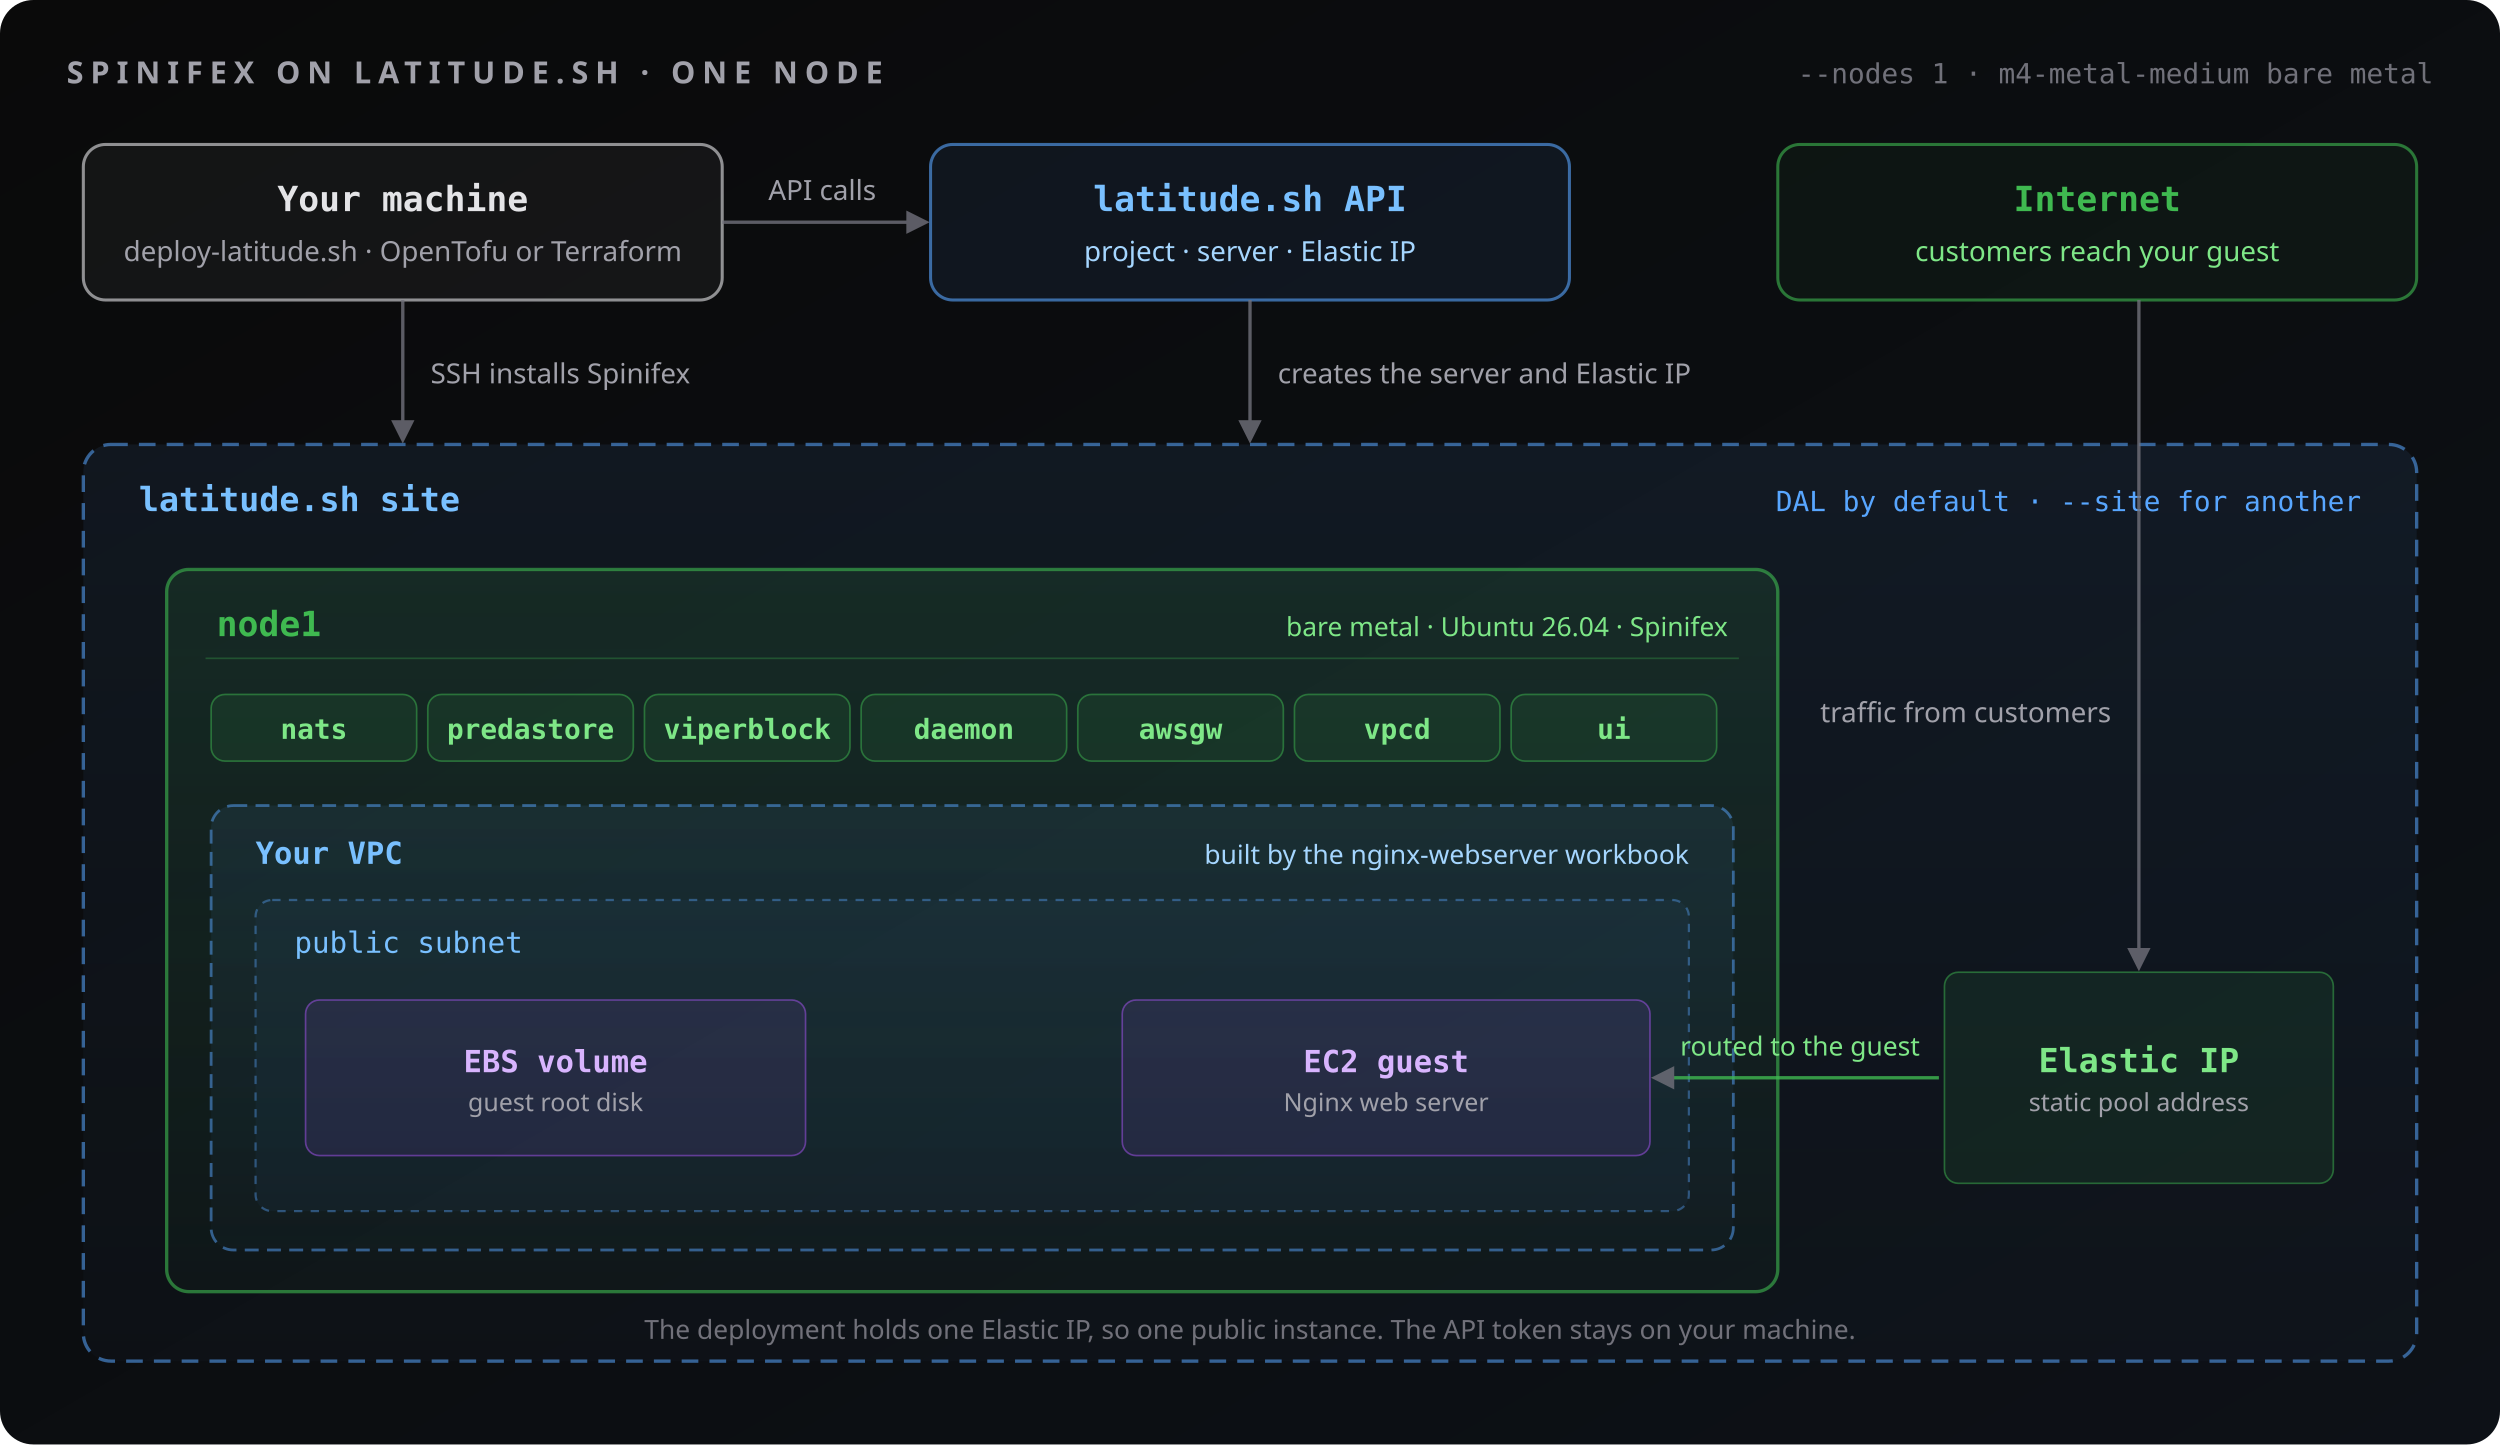
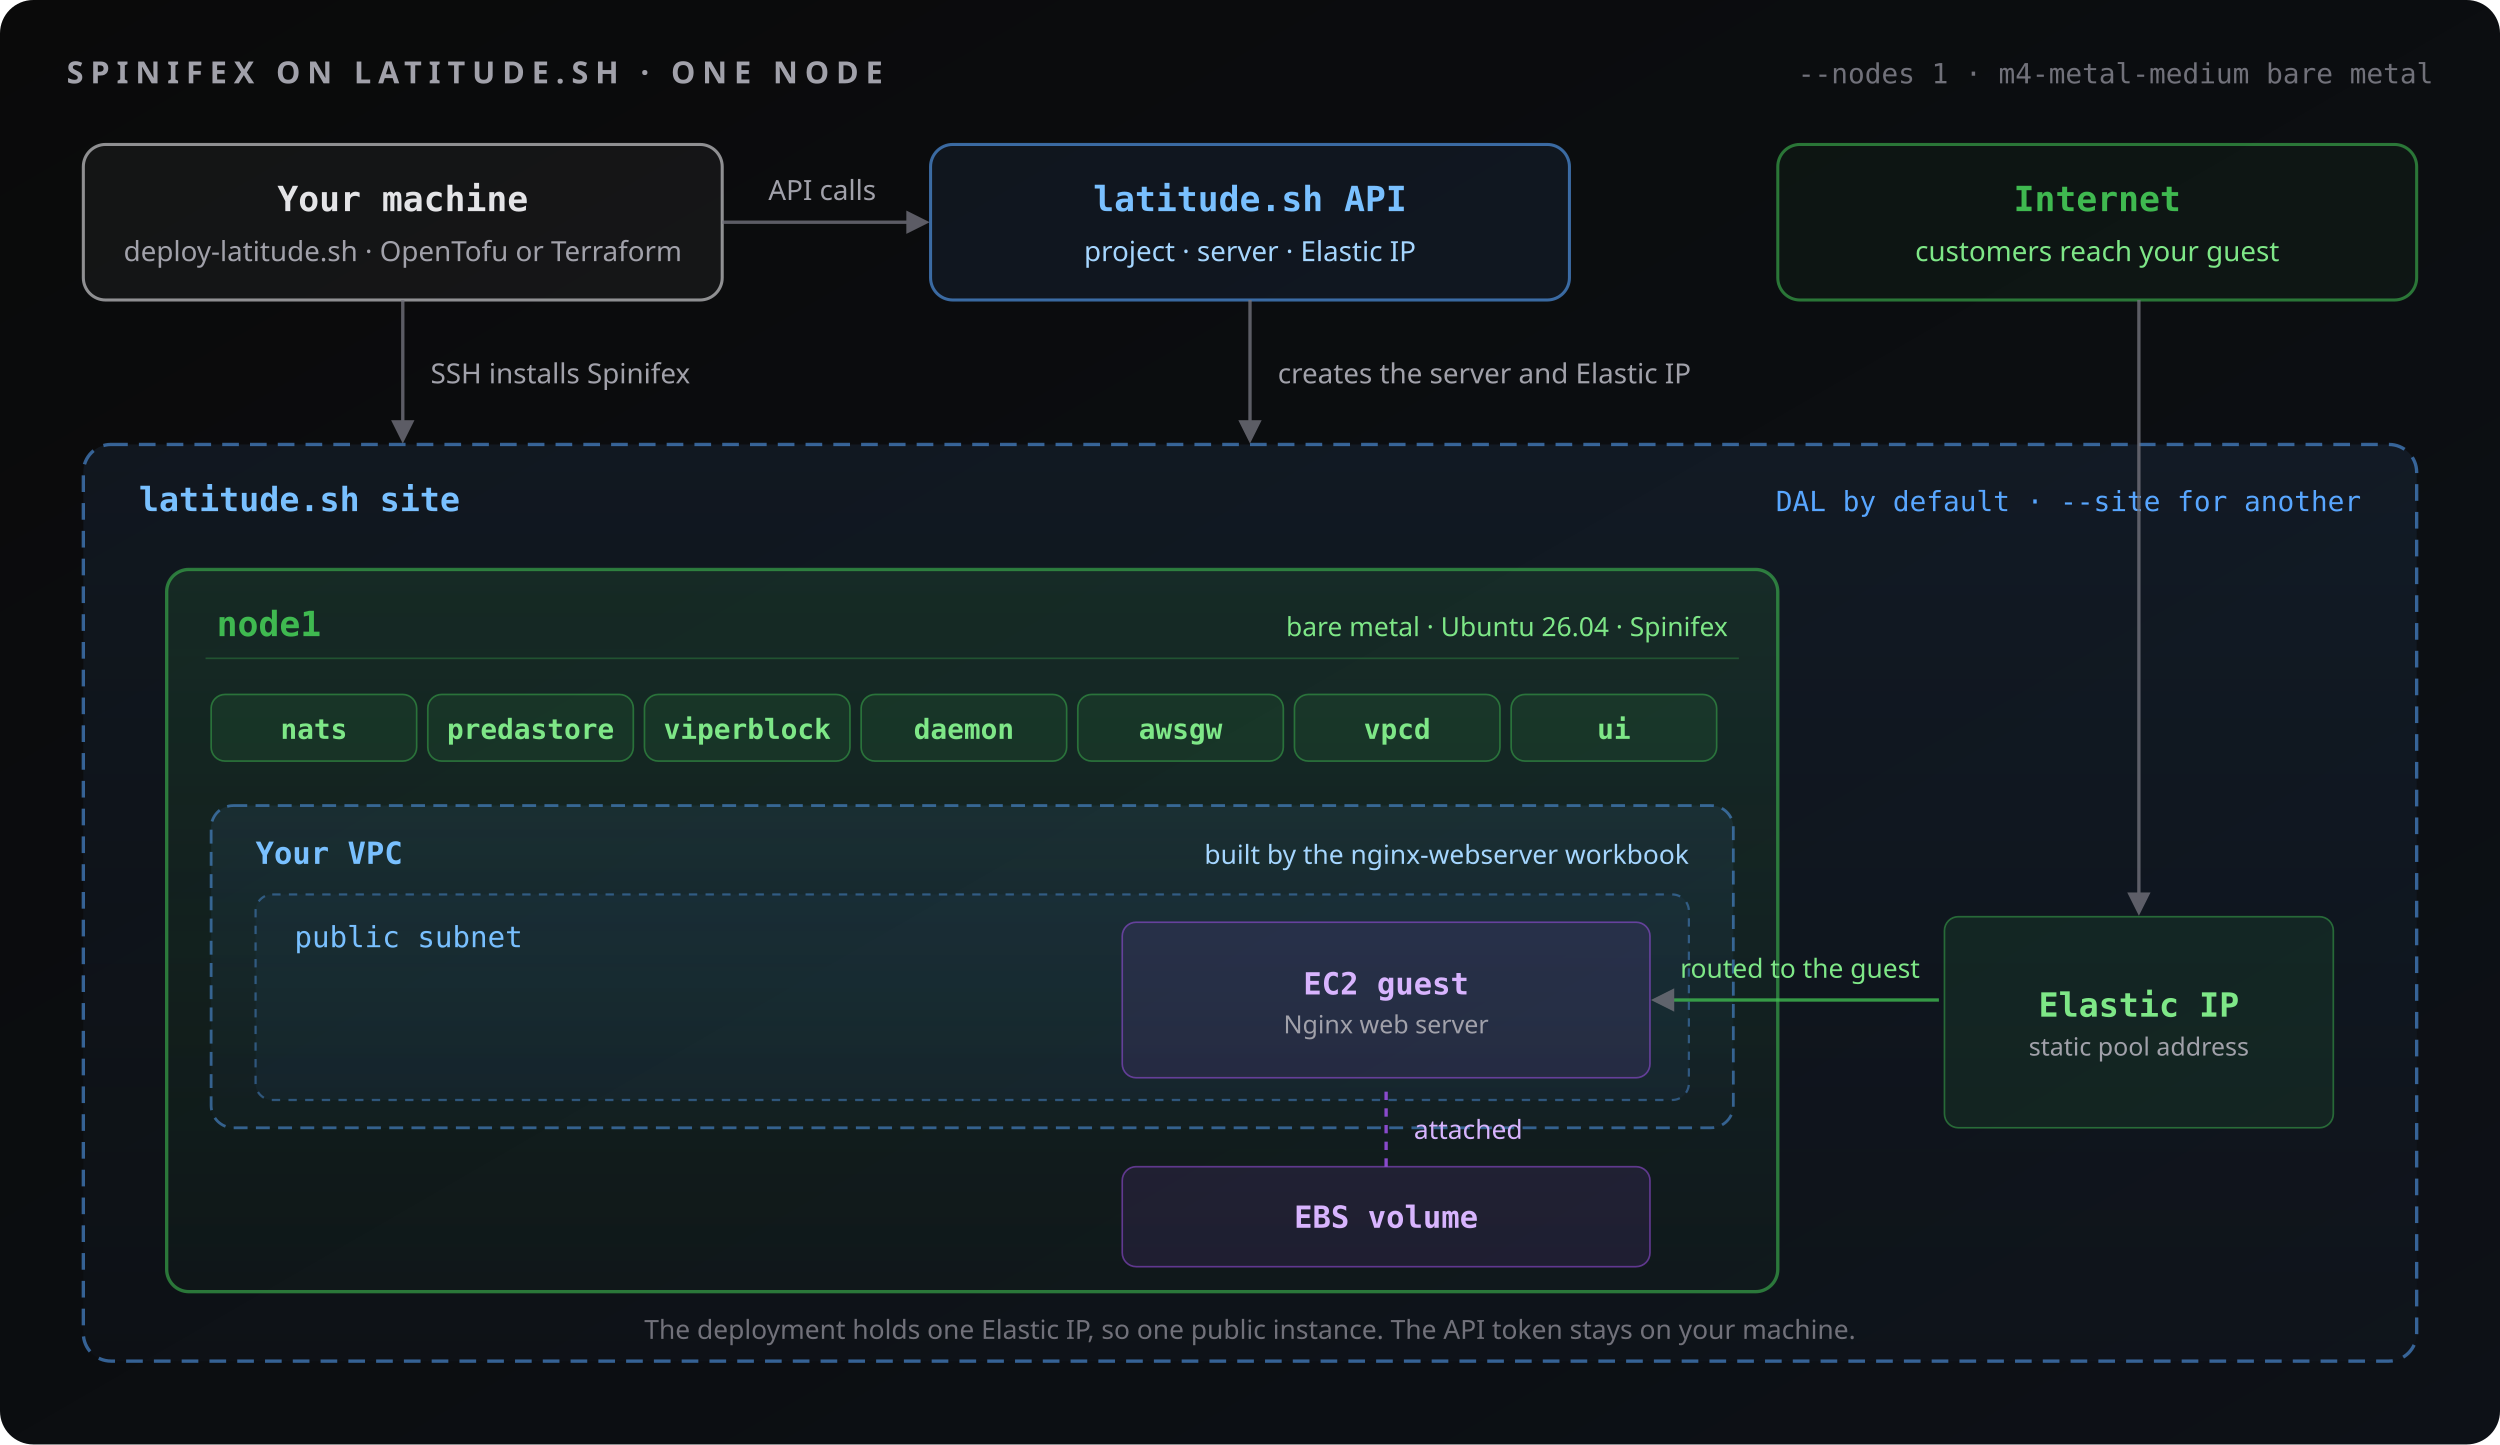
<svg xmlns="http://www.w3.org/2000/svg" width="900" height="520" viewBox="0 0 900 520">
  <defs>
    <linearGradient id="bg" x1="0%" y1="0%" x2="100%" y2="100%">
      <stop offset="0%" style="stop-color:#0a0a0a" />
      <stop offset="100%" style="stop-color:#0d1117" />
    </linearGradient>
    <linearGradient id="vpc-grad" x1="0%" y1="0%" x2="0%" y2="100%">
      <stop offset="0%" style="stop-color:#58a6ff14" />
      <stop offset="100%" style="stop-color:#58a6ff05" />
    </linearGradient>
    <linearGradient id="node-grad" x1="0%" y1="0%" x2="0%" y2="100%">
      <stop offset="0%" style="stop-color:#3fb9501f" />
      <stop offset="100%" style="stop-color:#3fb95008" />
    </linearGradient>
    <linearGradient id="svc-grad" x1="0%" y1="0%" x2="0%" y2="100%">
      <stop offset="0%" style="stop-color:#a855f71f" />
      <stop offset="100%" style="stop-color:#a855f708" />
    </linearGradient>
    <marker id="arrow" viewBox="0 0 10 10" refX="8" refY="5" markerWidth="7" markerHeight="7" orient="auto-start-reverse">
      <path d="M0,0 L10,5 L0,10 z" fill="#71717a" />
    </marker>
  </defs>
  <rect width="900" height="520" fill="url(#bg)" rx="12" />
  <text x="24" y="30" font-family="'Segoe UI', system-ui, sans-serif" font-size="11" fill="#a1a1aa" letter-spacing="2.5" font-weight="600">SPINIFEX ON LATITUDE.SH · ONE NODE</text>
  <text x="876" y="30" font-family="'SF Mono', ui-monospace, monospace" font-size="10" fill="#71717a" text-anchor="end">--nodes 1 · m4-metal-medium bare metal</text>
  <rect x="30" y="52" width="230" height="56" rx="8" fill="#e4e4e70d" stroke="#e4e4e7" stroke-width="1.1" stroke-opacity="0.6" />
  <text x="145.0" y="76" font-family="'SF Mono', ui-monospace, monospace" font-size="12.5" fill="#e4e4e7" text-anchor="middle" font-weight="700">Your machine</text>
  <text x="145.0" y="94" font-family="'Segoe UI', system-ui, sans-serif" font-size="10" fill="#a1a1aa" text-anchor="middle">deploy-latitude.sh · OpenTofu or Terraform</text>
  <rect x="335" y="52" width="230" height="56" rx="8" fill="#58a6ff12" stroke="#58a6ff" stroke-width="1.1" stroke-opacity="0.6" />
  <text x="450.0" y="76" font-family="'SF Mono', ui-monospace, monospace" font-size="12.5" fill="#79c0ff" text-anchor="middle" font-weight="700">latitude.sh API</text>
  <text x="450.0" y="94" font-family="'Segoe UI', system-ui, sans-serif" font-size="10" fill="#a5d6ff" text-anchor="middle">project · server · Elastic IP</text>
  <rect x="640" y="52" width="230" height="56" rx="8" fill="#3fb9500d" stroke="#3fb950" stroke-width="1.1" stroke-opacity="0.6" />
  <text x="755.0" y="76" font-family="'SF Mono', ui-monospace, monospace" font-size="12.5" fill="#3fb950" text-anchor="middle" font-weight="700">Internet</text>
  <text x="755.0" y="94" font-family="'Segoe UI', system-ui, sans-serif" font-size="10" fill="#7ee787" text-anchor="middle">customers reach your guest</text>
  <line x1="260" y1="80" x2="333" y2="80" stroke="#71717a" stroke-width="1.2" opacity="0.8" marker-end="url(#arrow)" />
  <text x="296" y="72" font-family="'Segoe UI', system-ui, sans-serif" font-size="10" fill="#a1a1aa" text-anchor="middle">API calls</text>
  <rect x="30" y="160" width="840" height="330" rx="10" fill="url(#vpc-grad)" stroke="#58a6ff" stroke-width="1.2" stroke-opacity="0.55" stroke-dasharray="6,4" />
  <text x="50" y="184" font-family="'SF Mono', ui-monospace, monospace" font-size="12" fill="#79c0ff" font-weight="700">latitude.sh site</text>
  <text x="850" y="184" font-family="'SF Mono', ui-monospace, monospace" font-size="10" fill="#58a6ff" text-anchor="end">DAL by default · --site for another</text>
  <line x1="145" y1="108" x2="145" y2="158" stroke="#71717a" stroke-width="1.2" opacity="0.8" marker-end="url(#arrow)" />
  <text x="155" y="138" font-family="'Segoe UI', system-ui, sans-serif" font-size="10" fill="#a1a1aa" text-anchor="start">SSH installs Spinifex</text>
  <line x1="450" y1="108" x2="450" y2="158" stroke="#71717a" stroke-width="1.2" opacity="0.8" marker-end="url(#arrow)" />
  <text x="460" y="138" font-family="'Segoe UI', system-ui, sans-serif" font-size="10" fill="#a1a1aa" text-anchor="start">creates the server and Elastic IP</text>
  <rect x="60" y="205" width="580" height="260" rx="8" fill="url(#node-grad)" stroke="#3fb950" stroke-width="1.2" stroke-opacity="0.6" />
  <text x="78" y="229" font-family="'SF Mono', ui-monospace, monospace" font-size="12.5" fill="#3fb950" font-weight="700">node1</text>
  <text x="622" y="229" font-family="'Segoe UI', system-ui, sans-serif" font-size="9.5" fill="#7ee787" text-anchor="end">bare metal · Ubuntu 26.04 · Spinifex</text>
  <line x1="74" y1="237" x2="626" y2="237" stroke="#3fb950" stroke-opacity="0.3" stroke-width="0.6" />
  <rect x="76" y="250" width="74" height="24" rx="5" fill="#3fb9501a" stroke="#3fb950" stroke-opacity="0.5" stroke-width="0.6" />
  <text x="113.0" y="266.0" font-family="'SF Mono', ui-monospace, monospace" font-size="10" fill="#7ee787" text-anchor="middle" font-weight="700">nats</text>
  <rect x="154" y="250" width="74" height="24" rx="5" fill="#3fb9501a" stroke="#3fb950" stroke-opacity="0.5" stroke-width="0.6" />
  <text x="191.0" y="266.0" font-family="'SF Mono', ui-monospace, monospace" font-size="10" fill="#7ee787" text-anchor="middle" font-weight="700">predastore</text>
  <rect x="232" y="250" width="74" height="24" rx="5" fill="#3fb9501a" stroke="#3fb950" stroke-opacity="0.5" stroke-width="0.6" />
  <text x="269.0" y="266.0" font-family="'SF Mono', ui-monospace, monospace" font-size="10" fill="#7ee787" text-anchor="middle" font-weight="700">viperblock</text>
  <rect x="310" y="250" width="74" height="24" rx="5" fill="#3fb9501a" stroke="#3fb950" stroke-opacity="0.5" stroke-width="0.6" />
  <text x="347.0" y="266.0" font-family="'SF Mono', ui-monospace, monospace" font-size="10" fill="#7ee787" text-anchor="middle" font-weight="700">daemon</text>
  <rect x="388" y="250" width="74" height="24" rx="5" fill="#3fb9501a" stroke="#3fb950" stroke-opacity="0.5" stroke-width="0.6" />
  <text x="425.0" y="266.0" font-family="'SF Mono', ui-monospace, monospace" font-size="10" fill="#7ee787" text-anchor="middle" font-weight="700">awsgw</text>
  <rect x="466" y="250" width="74" height="24" rx="5" fill="#3fb9501a" stroke="#3fb950" stroke-opacity="0.5" stroke-width="0.6" />
  <text x="503.0" y="266.0" font-family="'SF Mono', ui-monospace, monospace" font-size="10" fill="#7ee787" text-anchor="middle" font-weight="700">vpcd</text>
  <rect x="544" y="250" width="74" height="24" rx="5" fill="#3fb9501a" stroke="#3fb950" stroke-opacity="0.5" stroke-width="0.6" />
  <text x="581.0" y="266.0" font-family="'SF Mono', ui-monospace, monospace" font-size="10" fill="#7ee787" text-anchor="middle" font-weight="700">ui</text>
-   <rect x="76" y="290" width="548" height="160" rx="8" fill="url(#vpc-grad)" stroke="#58a6ff" stroke-width="1" stroke-opacity="0.5" stroke-dasharray="5,3" />
+   <rect x="76" y="290" width="548" height="116" rx="8" fill="url(#vpc-grad)" stroke="#58a6ff" stroke-width="1" stroke-opacity="0.5" stroke-dasharray="5,3" />
  <text x="92" y="311" font-family="'SF Mono', ui-monospace, monospace" font-size="11" fill="#79c0ff" font-weight="700">Your VPC</text>
  <text x="608" y="311" font-family="'Segoe UI', system-ui, sans-serif" font-size="9.5" fill="#a5d6ff" text-anchor="end">built by the nginx-webserver workbook</text>
-   <rect x="92" y="324" width="516" height="112" rx="6" fill="#58a6ff0a" stroke="#58a6ff" stroke-width="0.8" stroke-opacity="0.4" stroke-dasharray="3,3" />
-   <text x="106" y="343" font-family="'SF Mono', ui-monospace, monospace" font-size="10.5" fill="#79c0ff">public subnet</text>
-   <rect x="110" y="360" width="180" height="56" rx="5" fill="#a855f71a" stroke="#a855f7" stroke-opacity="0.5" stroke-width="0.6" />
-   <text x="200.0" y="386.0" font-family="'SF Mono', ui-monospace, monospace" font-size="11" fill="#d8b4fe" text-anchor="middle" font-weight="700">EBS volume</text>
-   <text x="200.0" y="400.0" font-family="'Segoe UI', system-ui, sans-serif" font-size="9" fill="#a1a1aa" text-anchor="middle">guest root disk</text>
-   <rect x="404" y="360" width="190" height="56" rx="5" fill="#a855f71a" stroke="#a855f7" stroke-opacity="0.5" stroke-width="0.6" />
-   <text x="499.0" y="386.0" font-family="'SF Mono', ui-monospace, monospace" font-size="11" fill="#d8b4fe" text-anchor="middle" font-weight="700">EC2 guest</text>
-   <text x="499.0" y="400.0" font-family="'Segoe UI', system-ui, sans-serif" font-size="9" fill="#a1a1aa" text-anchor="middle">Nginx web server</text>
-   <rect x="700" y="350" width="140" height="76" rx="5" fill="#3fb9501a" stroke="#3fb950" stroke-opacity="0.5" stroke-width="0.6" />
-   <text x="770.0" y="386.0" font-family="'SF Mono', ui-monospace, monospace" font-size="12" fill="#7ee787" text-anchor="middle" font-weight="700">Elastic IP</text>
-   <text x="770.0" y="400.0" font-family="'Segoe UI', system-ui, sans-serif" font-size="9" fill="#a1a1aa" text-anchor="middle">static pool address</text>
-   <line x1="770" y1="108" x2="770" y2="348" stroke="#71717a" stroke-width="1.2" opacity="0.8" marker-end="url(#arrow)" />
-   <text x="760" y="260" font-family="'Segoe UI', system-ui, sans-serif" font-size="10" fill="#a1a1aa" text-anchor="end">traffic from customers</text>
-   <line x1="698" y1="388" x2="596" y2="388" stroke="#3fb950" stroke-width="1.2" opacity="0.8" marker-end="url(#arrow)" />
-   <text x="648" y="380" font-family="'Segoe UI', system-ui, sans-serif" font-size="9.5" fill="#7ee787" text-anchor="middle">routed to the guest</text>
+   <rect x="92" y="322" width="516" height="74" rx="6" fill="#58a6ff0a" stroke="#58a6ff" stroke-width="0.8" stroke-opacity="0.4" stroke-dasharray="3,3" />
+   <text x="106" y="341" font-family="'SF Mono', ui-monospace, monospace" font-size="10.5" fill="#79c0ff">public subnet</text>
+   <rect x="404" y="332" width="190" height="56" rx="5" fill="#a855f71a" stroke="#a855f7" stroke-opacity="0.5" stroke-width="0.6" />
+   <text x="499.0" y="358.0" font-family="'SF Mono', ui-monospace, monospace" font-size="11" fill="#d8b4fe" text-anchor="middle" font-weight="700">EC2 guest</text>
+   <text x="499.0" y="372.0" font-family="'Segoe UI', system-ui, sans-serif" font-size="9" fill="#a1a1aa" text-anchor="middle">Nginx web server</text>
+   <rect x="404" y="420" width="190" height="36" rx="5" fill="#a855f71a" stroke="#a855f7" stroke-opacity="0.5" stroke-width="0.6" />
+   <text x="499" y="442" font-family="'SF Mono', ui-monospace, monospace" font-size="11" fill="#d8b4fe" text-anchor="middle" font-weight="700">EBS volume</text>
+   <line x1="499" y1="420" x2="499" y2="390" stroke="#a855f7" stroke-width="1.2" opacity="0.8" stroke-dasharray="3,3" />
+   <text x="509" y="410" font-family="'Segoe UI', system-ui, sans-serif" font-size="9.5" fill="#d8b4fe" text-anchor="start">attached</text>
+   <rect x="700" y="330" width="140" height="76" rx="5" fill="#3fb9501a" stroke="#3fb950" stroke-opacity="0.5" stroke-width="0.6" />
+   <text x="770.0" y="366.0" font-family="'SF Mono', ui-monospace, monospace" font-size="12" fill="#7ee787" text-anchor="middle" font-weight="700">Elastic IP</text>
+   <text x="770.0" y="380.0" font-family="'Segoe UI', system-ui, sans-serif" font-size="9" fill="#a1a1aa" text-anchor="middle">static pool address</text>
+   <line x1="770" y1="108" x2="770" y2="328" stroke="#71717a" stroke-width="1.2" opacity="0.8" marker-end="url(#arrow)" />
+   <line x1="698" y1="360" x2="596" y2="360" stroke="#3fb950" stroke-width="1.2" opacity="0.8" marker-end="url(#arrow)" />
+   <text x="648" y="352" font-family="'Segoe UI', system-ui, sans-serif" font-size="9.5" fill="#7ee787" text-anchor="middle">routed to the guest</text>
  <text x="450" y="482" font-family="'Segoe UI', system-ui, sans-serif" font-size="9.5" fill="#71717a" text-anchor="middle">The deployment holds one Elastic IP, so one public instance. The API token stays on your machine.</text>
</svg>
